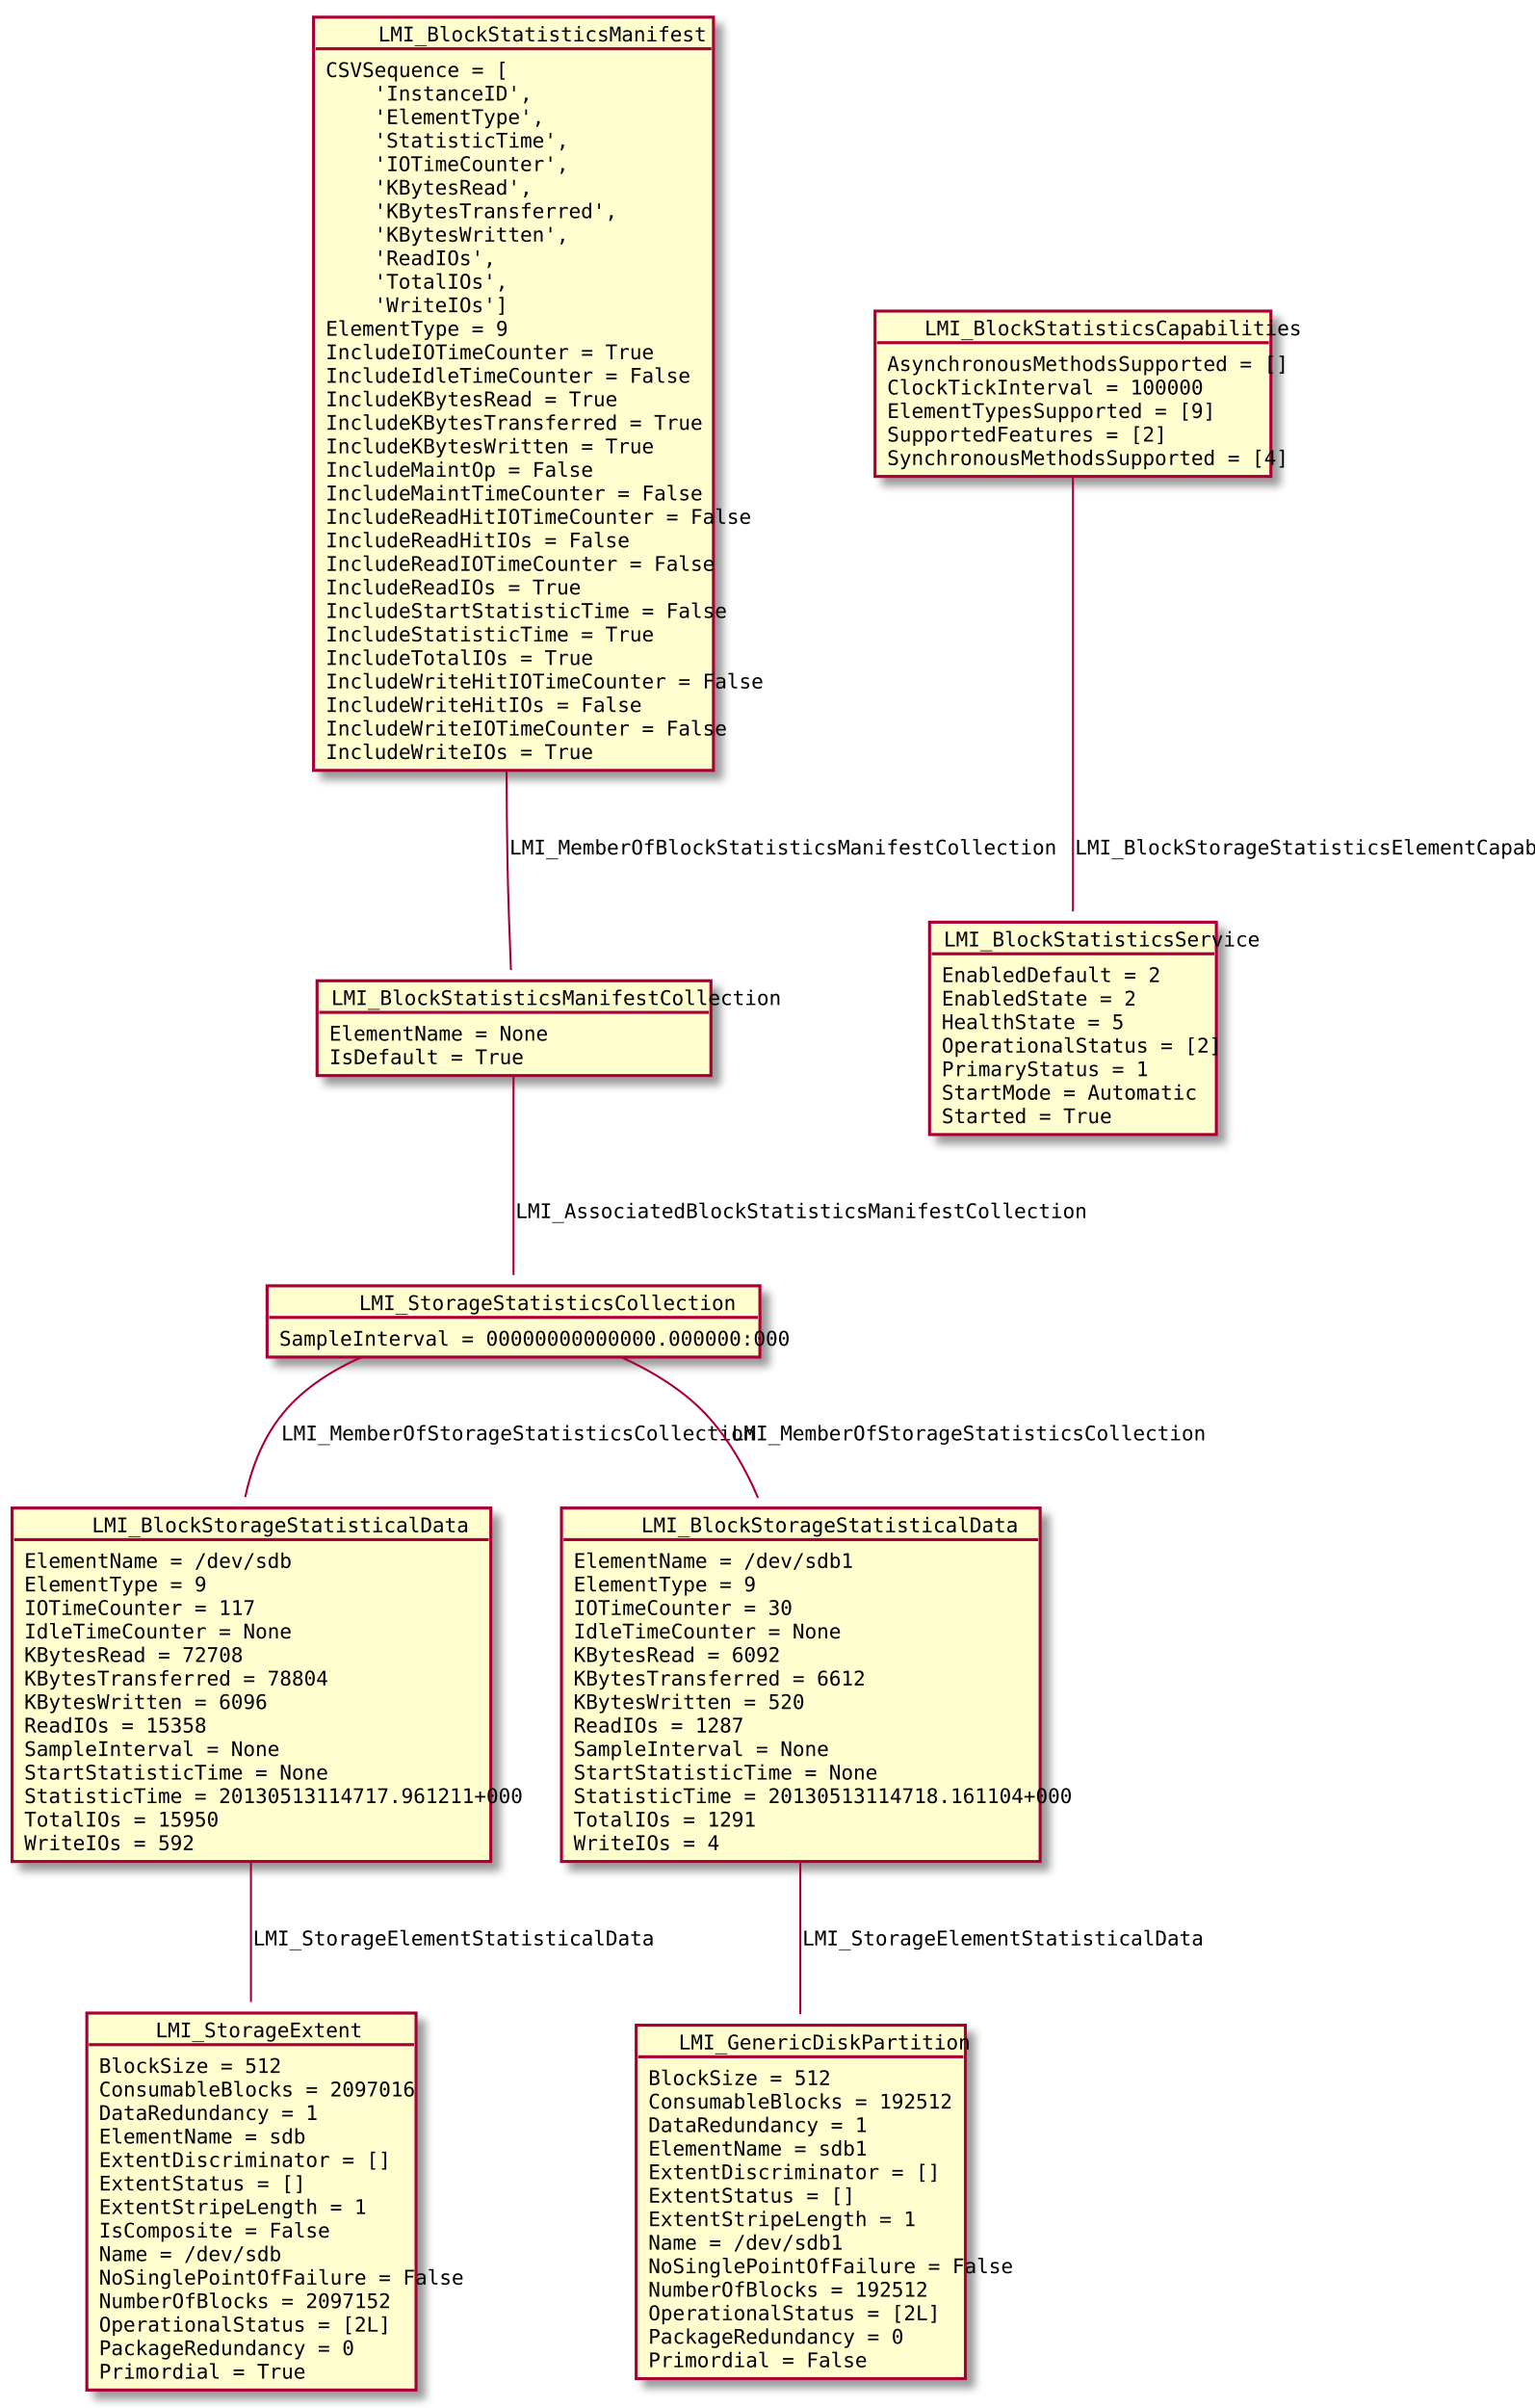
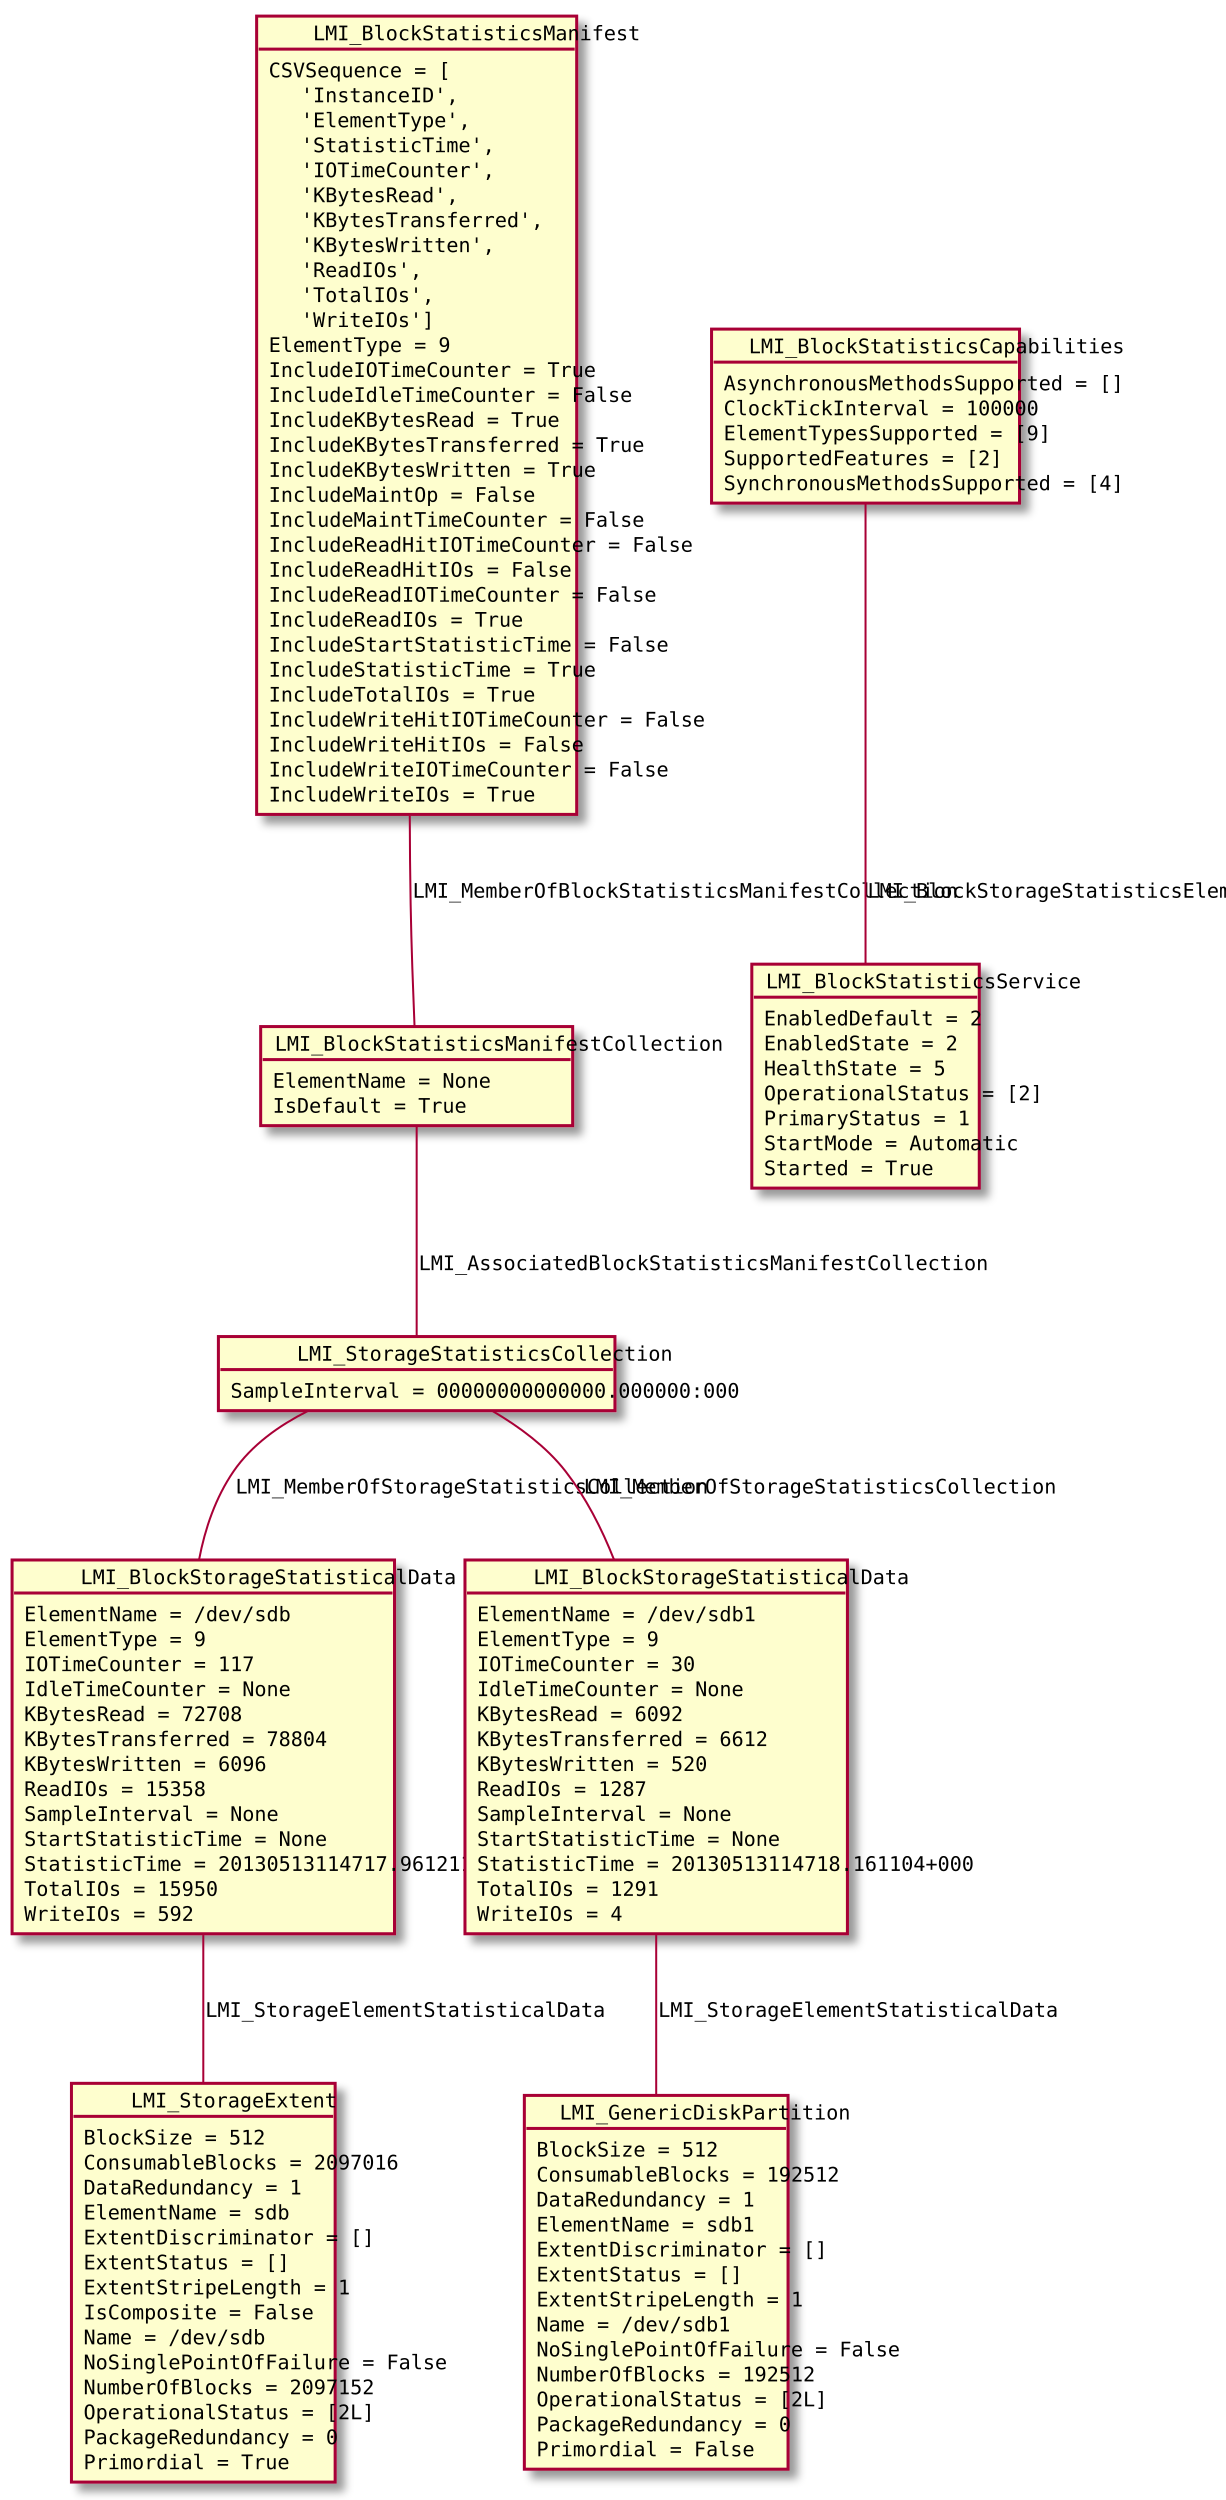
- <svg xmlns="http://www.w3.org/2000/svg" height="1192pt" style="width:760px;height:1192px;" version="1.1" viewBox="0 0 760 1192" width="760pt">
+ <svg xmlns="http://www.w3.org/2000/svg" height="1242pt" style="width:609px;height:1242px;" version="1.1" viewBox="0 0 609 1242" width="609pt">
  <defs>
    <filter height="300%" id="f1" width="300%" x="-1" y="-1">
-       <feGaussianBlur result="blurOut" stdDeviation="2" />
+       <feGaussianBlur result="blurOut" stdDeviation="2.0" />
      <feColorMatrix in="blurOut" result="blurOut2" type="matrix" values="0 0 0 0 0 0 0 0 0 0 0 0 0 0 0 0 0 0 .4 0" />
-       <feOffset dx="4" dy="4" in="blurOut2" result="blurOut3" />
+       <feOffset dx="4.0" dy="4.0" in="blurOut2" result="blurOut3" />
      <feBlend in="SourceGraphic" in2="blurOut3" mode="normal" />
    </filter>
  </defs>
  <g>
-     <rect fill="#FEFECE" filter="url(#f1)" height="372.859" style="stroke: #A80036; stroke-width: 1.5;" width="198" x="155.25" y="8.5" />
-     <text fill="#000000" font-family="Monospace" font-size="10" lengthAdjust="spacingAndGlyphs" textLength="134" x="187.25" y="20.5">LMI_BlockStatisticsManifest</text>
-     <line style="stroke: #A80036; stroke-width: 1.5;" x1="156.25" x2="352.25" y1="24.141" y2="24.141" />
-     <text fill="#000000" font-family="Monospace" font-size="10" lengthAdjust="spacingAndGlyphs" textLength="88" x="161.25" y="38.141">CSVSequence = [</text>
-     <text fill="#000000" font-family="Monospace" font-size="10" lengthAdjust="spacingAndGlyphs" textLength="61" x="185.25" y="49.781">'InstanceID',</text>
-     <text fill="#000000" font-family="Monospace" font-size="10" lengthAdjust="spacingAndGlyphs" textLength="73" x="185.25" y="61.422">'ElementType',</text>
-     <text fill="#000000" font-family="Monospace" font-size="10" lengthAdjust="spacingAndGlyphs" textLength="71" x="185.25" y="73.062">'StatisticTime',</text>
-     <text fill="#000000" font-family="Monospace" font-size="10" lengthAdjust="spacingAndGlyphs" textLength="83" x="185.25" y="84.703">'IOTimeCounter',</text>
-     <text fill="#000000" font-family="Monospace" font-size="10" lengthAdjust="spacingAndGlyphs" textLength="69" x="185.25" y="96.344">'KBytesRead',</text>
-     <text fill="#000000" font-family="Monospace" font-size="10" lengthAdjust="spacingAndGlyphs" textLength="100" x="185.25" y="107.984">'KBytesTransferred',</text>
-     <text fill="#000000" font-family="Monospace" font-size="10" lengthAdjust="spacingAndGlyphs" textLength="79" x="185.25" y="119.625">'KBytesWritten',</text>
-     <text fill="#000000" font-family="Monospace" font-size="10" lengthAdjust="spacingAndGlyphs" textLength="50" x="185.25" y="131.266">'ReadIOs',</text>
-     <text fill="#000000" font-family="Monospace" font-size="10" lengthAdjust="spacingAndGlyphs" textLength="48" x="185.25" y="142.906">'TotalIOs',</text>
-     <text fill="#000000" font-family="Monospace" font-size="10" lengthAdjust="spacingAndGlyphs" textLength="51" x="185.25" y="154.547">'WriteIOs']</text>
-     <text fill="#000000" font-family="Monospace" font-size="10" lengthAdjust="spacingAndGlyphs" textLength="84" x="161.25" y="166.188">ElementType = 9</text>
-     <text fill="#000000" font-family="Monospace" font-size="10" lengthAdjust="spacingAndGlyphs" textLength="143" x="161.25" y="177.828">IncludeIOTimeCounter = True</text>
-     <text fill="#000000" font-family="Monospace" font-size="10" lengthAdjust="spacingAndGlyphs" textLength="153" x="161.25" y="189.469">IncludeIdleTimeCounter = False</text>
-     <text fill="#000000" font-family="Monospace" font-size="10" lengthAdjust="spacingAndGlyphs" textLength="129" x="161.25" y="201.109">IncludeKBytesRead = True</text>
-     <text fill="#000000" font-family="Monospace" font-size="10" lengthAdjust="spacingAndGlyphs" textLength="160" x="161.25" y="212.75">IncludeKBytesTransferred = True</text>
-     <text fill="#000000" font-family="Monospace" font-size="10" lengthAdjust="spacingAndGlyphs" textLength="139" x="161.25" y="224.391">IncludeKBytesWritten = True</text>
-     <text fill="#000000" font-family="Monospace" font-size="10" lengthAdjust="spacingAndGlyphs" textLength="114" x="161.25" y="236.031">IncludeMaintOp = False</text>
-     <text fill="#000000" font-family="Monospace" font-size="10" lengthAdjust="spacingAndGlyphs" textLength="163" x="161.25" y="247.672">IncludeMaintTimeCounter = False</text>
-     <text fill="#000000" font-family="Monospace" font-size="10" lengthAdjust="spacingAndGlyphs" textLength="186" x="161.25" y="259.312">IncludeReadHitIOTimeCounter = False</text>
-     <text fill="#000000" font-family="Monospace" font-size="10" lengthAdjust="spacingAndGlyphs" textLength="128" x="161.25" y="270.953">IncludeReadHitIOs = False</text>
-     <text fill="#000000" font-family="Monospace" font-size="10" lengthAdjust="spacingAndGlyphs" textLength="172" x="161.25" y="282.594">IncludeReadIOTimeCounter = False</text>
-     <text fill="#000000" font-family="Monospace" font-size="10" lengthAdjust="spacingAndGlyphs" textLength="110" x="161.25" y="294.234">IncludeReadIOs = True</text>
-     <text fill="#000000" font-family="Monospace" font-size="10" lengthAdjust="spacingAndGlyphs" textLength="160" x="161.25" y="305.875">IncludeStartStatisticTime = False</text>
-     <text fill="#000000" font-family="Monospace" font-size="10" lengthAdjust="spacingAndGlyphs" textLength="131" x="161.25" y="317.516">IncludeStatisticTime = True</text>
-     <text fill="#000000" font-family="Monospace" font-size="10" lengthAdjust="spacingAndGlyphs" textLength="108" x="161.25" y="329.156">IncludeTotalIOs = True</text>
-     <text fill="#000000" font-family="Monospace" font-size="10" lengthAdjust="spacingAndGlyphs" textLength="186" x="161.25" y="340.797">IncludeWriteHitIOTimeCounter = False</text>
-     <text fill="#000000" font-family="Monospace" font-size="10" lengthAdjust="spacingAndGlyphs" textLength="128" x="161.25" y="352.438">IncludeWriteHitIOs = False</text>
-     <text fill="#000000" font-family="Monospace" font-size="10" lengthAdjust="spacingAndGlyphs" textLength="172" x="161.25" y="364.078">IncludeWriteIOTimeCounter = False</text>
-     <text fill="#000000" font-family="Monospace" font-size="10" lengthAdjust="spacingAndGlyphs" textLength="110" x="161.25" y="375.719">IncludeWriteIOs = True</text>
-     <rect fill="#FEFECE" filter="url(#f1)" height="46.922" style="stroke: #A80036; stroke-width: 1.5;" width="195" x="157" y="485.5" />
-     <text fill="#000000" font-family="Monospace" font-size="10" lengthAdjust="spacingAndGlyphs" textLength="181" x="164" y="497.5">LMI_BlockStatisticsManifestCollection</text>
-     <line style="stroke: #A80036; stroke-width: 1.5;" x1="158" x2="351" y1="501.141" y2="501.141" />
-     <text fill="#000000" font-family="Monospace" font-size="10" lengthAdjust="spacingAndGlyphs" textLength="111" x="163" y="515.141">ElementName = None</text>
-     <text fill="#000000" font-family="Monospace" font-size="10" lengthAdjust="spacingAndGlyphs" textLength="79" x="163" y="526.781">IsDefault = True</text>
-     <rect fill="#FEFECE" filter="url(#f1)" height="174.969" style="stroke: #A80036; stroke-width: 1.5;" width="237" x="6" y="746.5" />
-     <text fill="#000000" font-family="Monospace" font-size="10" lengthAdjust="spacingAndGlyphs" textLength="158" x="45.5" y="758.5">LMI_BlockStorageStatisticalData</text>
-     <line style="stroke: #A80036; stroke-width: 1.5;" x1="7" x2="242" y1="762.141" y2="762.141" />
-     <text fill="#000000" font-family="Monospace" font-size="10" lengthAdjust="spacingAndGlyphs" textLength="126" x="12" y="776.141">ElementName = /dev/sdb</text>
-     <text fill="#000000" font-family="Monospace" font-size="10" lengthAdjust="spacingAndGlyphs" textLength="84" x="12" y="787.781">ElementType = 9</text>
-     <text fill="#000000" font-family="Monospace" font-size="10" lengthAdjust="spacingAndGlyphs" textLength="106" x="12" y="799.422">IOTimeCounter = 117</text>
-     <text fill="#000000" font-family="Monospace" font-size="10" lengthAdjust="spacingAndGlyphs" textLength="120" x="12" y="811.062">IdleTimeCounter = None</text>
-     <text fill="#000000" font-family="Monospace" font-size="10" lengthAdjust="spacingAndGlyphs" textLength="104" x="12" y="822.703">KBytesRead = 72708</text>
-     <text fill="#000000" font-family="Monospace" font-size="10" lengthAdjust="spacingAndGlyphs" textLength="135" x="12" y="834.344">KBytesTransferred = 78804</text>
-     <text fill="#000000" font-family="Monospace" font-size="10" lengthAdjust="spacingAndGlyphs" textLength="108" x="12" y="845.984">KBytesWritten = 6096</text>
-     <text fill="#000000" font-family="Monospace" font-size="10" lengthAdjust="spacingAndGlyphs" textLength="85" x="12" y="857.625">ReadIOs = 15358</text>
-     <text fill="#000000" font-family="Monospace" font-size="10" lengthAdjust="spacingAndGlyphs" textLength="114" x="12" y="869.266">SampleInterval = None</text>
-     <text fill="#000000" font-family="Monospace" font-size="10" lengthAdjust="spacingAndGlyphs" textLength="127" x="12" y="880.906">StartStatisticTime = None</text>
-     <text fill="#000000" font-family="Monospace" font-size="10" lengthAdjust="spacingAndGlyphs" textLength="225" x="12" y="892.547">StatisticTime = 20130513114717.961211+000</text>
-     <text fill="#000000" font-family="Monospace" font-size="10" lengthAdjust="spacingAndGlyphs" textLength="83" x="12" y="904.188">TotalIOs = 15950</text>
-     <text fill="#000000" font-family="Monospace" font-size="10" lengthAdjust="spacingAndGlyphs" textLength="73" x="12" y="915.828">WriteIOs = 592</text>
-     <rect fill="#FEFECE" filter="url(#f1)" height="174.969" style="stroke: #A80036; stroke-width: 1.5;" width="237" x="278" y="746.5" />
-     <text fill="#000000" font-family="Monospace" font-size="10" lengthAdjust="spacingAndGlyphs" textLength="158" x="317.5" y="758.5">LMI_BlockStorageStatisticalData</text>
-     <line style="stroke: #A80036; stroke-width: 1.5;" x1="279" x2="514" y1="762.141" y2="762.141" />
-     <text fill="#000000" font-family="Monospace" font-size="10" lengthAdjust="spacingAndGlyphs" textLength="132" x="284" y="776.141">ElementName = /dev/sdb1</text>
-     <text fill="#000000" font-family="Monospace" font-size="10" lengthAdjust="spacingAndGlyphs" textLength="84" x="284" y="787.781">ElementType = 9</text>
-     <text fill="#000000" font-family="Monospace" font-size="10" lengthAdjust="spacingAndGlyphs" textLength="100" x="284" y="799.422">IOTimeCounter = 30</text>
-     <text fill="#000000" font-family="Monospace" font-size="10" lengthAdjust="spacingAndGlyphs" textLength="120" x="284" y="811.062">IdleTimeCounter = None</text>
-     <text fill="#000000" font-family="Monospace" font-size="10" lengthAdjust="spacingAndGlyphs" textLength="98" x="284" y="822.703">KBytesRead = 6092</text>
-     <text fill="#000000" font-family="Monospace" font-size="10" lengthAdjust="spacingAndGlyphs" textLength="129" x="284" y="834.344">KBytesTransferred = 6612</text>
-     <text fill="#000000" font-family="Monospace" font-size="10" lengthAdjust="spacingAndGlyphs" textLength="102" x="284" y="845.984">KBytesWritten = 520</text>
-     <text fill="#000000" font-family="Monospace" font-size="10" lengthAdjust="spacingAndGlyphs" textLength="79" x="284" y="857.625">ReadIOs = 1287</text>
-     <text fill="#000000" font-family="Monospace" font-size="10" lengthAdjust="spacingAndGlyphs" textLength="114" x="284" y="869.266">SampleInterval = None</text>
-     <text fill="#000000" font-family="Monospace" font-size="10" lengthAdjust="spacingAndGlyphs" textLength="127" x="284" y="880.906">StartStatisticTime = None</text>
-     <text fill="#000000" font-family="Monospace" font-size="10" lengthAdjust="spacingAndGlyphs" textLength="225" x="284" y="892.547">StatisticTime = 20130513114718.161104+000</text>
-     <text fill="#000000" font-family="Monospace" font-size="10" lengthAdjust="spacingAndGlyphs" textLength="77" x="284" y="904.188">TotalIOs = 1291</text>
-     <text fill="#000000" font-family="Monospace" font-size="10" lengthAdjust="spacingAndGlyphs" textLength="61" x="284" y="915.828">WriteIOs = 4</text>
-     <rect fill="#FEFECE" filter="url(#f1)" height="174.969" style="stroke: #A80036; stroke-width: 1.5;" width="163" x="315" y="1002.5" />
-     <text fill="#000000" font-family="Monospace" font-size="10" lengthAdjust="spacingAndGlyphs" textLength="121" x="336" y="1014.5">LMI_GenericDiskPartition</text>
-     <line style="stroke: #A80036; stroke-width: 1.5;" x1="316" x2="477" y1="1018.141" y2="1018.141" />
-     <text fill="#000000" font-family="Monospace" font-size="10" lengthAdjust="spacingAndGlyphs" textLength="77" x="321" y="1032.141">BlockSize = 512</text>
-     <text fill="#000000" font-family="Monospace" font-size="10" lengthAdjust="spacingAndGlyphs" textLength="141" x="321" y="1043.781">ConsumableBlocks = 192512</text>
-     <text fill="#000000" font-family="Monospace" font-size="10" lengthAdjust="spacingAndGlyphs" textLength="104" x="321" y="1055.422">DataRedundancy = 1</text>
-     <text fill="#000000" font-family="Monospace" font-size="10" lengthAdjust="spacingAndGlyphs" textLength="108" x="321" y="1067.062">ElementName = sdb1</text>
-     <text fill="#000000" font-family="Monospace" font-size="10" lengthAdjust="spacingAndGlyphs" textLength="119" x="321" y="1078.703">ExtentDiscriminator = []</text>
-     <text fill="#000000" font-family="Monospace" font-size="10" lengthAdjust="spacingAndGlyphs" textLength="87" x="321" y="1090.344">ExtentStatus = []</text>
-     <text fill="#000000" font-family="Monospace" font-size="10" lengthAdjust="spacingAndGlyphs" textLength="116" x="321" y="1101.984">ExtentStripeLength = 1</text>
-     <text fill="#000000" font-family="Monospace" font-size="10" lengthAdjust="spacingAndGlyphs" textLength="91" x="321" y="1113.625">Name = /dev/sdb1</text>
-     <text fill="#000000" font-family="Monospace" font-size="10" lengthAdjust="spacingAndGlyphs" textLength="151" x="321" y="1125.266">NoSinglePointOfFailure = False</text>
-     <text fill="#000000" font-family="Monospace" font-size="10" lengthAdjust="spacingAndGlyphs" textLength="132" x="321" y="1136.906">NumberOfBlocks = 192512</text>
-     <text fill="#000000" font-family="Monospace" font-size="10" lengthAdjust="spacingAndGlyphs" textLength="122" x="321" y="1148.547">OperationalStatus = [2L]</text>
-     <text fill="#000000" font-family="Monospace" font-size="10" lengthAdjust="spacingAndGlyphs" textLength="121" x="321" y="1160.188">PackageRedundancy = 0</text>
-     <text fill="#000000" font-family="Monospace" font-size="10" lengthAdjust="spacingAndGlyphs" textLength="88" x="321" y="1171.828">Primordial = False</text>
-     <rect fill="#FEFECE" filter="url(#f1)" height="186.609" style="stroke: #A80036; stroke-width: 1.5;" width="163" x="43" y="996.5" />
-     <text fill="#000000" font-family="Monospace" font-size="10" lengthAdjust="spacingAndGlyphs" textLength="95" x="77" y="1008.5">LMI_StorageExtent</text>
-     <line style="stroke: #A80036; stroke-width: 1.5;" x1="44" x2="205" y1="1012.141" y2="1012.141" />
-     <text fill="#000000" font-family="Monospace" font-size="10" lengthAdjust="spacingAndGlyphs" textLength="77" x="49" y="1026.141">BlockSize = 512</text>
-     <text fill="#000000" font-family="Monospace" font-size="10" lengthAdjust="spacingAndGlyphs" textLength="147" x="49" y="1037.781">ConsumableBlocks = 2097016</text>
-     <text fill="#000000" font-family="Monospace" font-size="10" lengthAdjust="spacingAndGlyphs" textLength="104" x="49" y="1049.422">DataRedundancy = 1</text>
-     <text fill="#000000" font-family="Monospace" font-size="10" lengthAdjust="spacingAndGlyphs" textLength="102" x="49" y="1061.062">ElementName = sdb</text>
-     <text fill="#000000" font-family="Monospace" font-size="10" lengthAdjust="spacingAndGlyphs" textLength="119" x="49" y="1072.703">ExtentDiscriminator = []</text>
-     <text fill="#000000" font-family="Monospace" font-size="10" lengthAdjust="spacingAndGlyphs" textLength="87" x="49" y="1084.344">ExtentStatus = []</text>
-     <text fill="#000000" font-family="Monospace" font-size="10" lengthAdjust="spacingAndGlyphs" textLength="116" x="49" y="1095.984">ExtentStripeLength = 1</text>
-     <text fill="#000000" font-family="Monospace" font-size="10" lengthAdjust="spacingAndGlyphs" textLength="100" x="49" y="1107.625">IsComposite = False</text>
-     <text fill="#000000" font-family="Monospace" font-size="10" lengthAdjust="spacingAndGlyphs" textLength="85" x="49" y="1119.266">Name = /dev/sdb</text>
-     <text fill="#000000" font-family="Monospace" font-size="10" lengthAdjust="spacingAndGlyphs" textLength="151" x="49" y="1130.906">NoSinglePointOfFailure = False</text>
-     <text fill="#000000" font-family="Monospace" font-size="10" lengthAdjust="spacingAndGlyphs" textLength="138" x="49" y="1142.547">NumberOfBlocks = 2097152</text>
-     <text fill="#000000" font-family="Monospace" font-size="10" lengthAdjust="spacingAndGlyphs" textLength="122" x="49" y="1154.188">OperationalStatus = [2L]</text>
-     <text fill="#000000" font-family="Monospace" font-size="10" lengthAdjust="spacingAndGlyphs" textLength="121" x="49" y="1165.828">PackageRedundancy = 0</text>
-     <text fill="#000000" font-family="Monospace" font-size="10" lengthAdjust="spacingAndGlyphs" textLength="84" x="49" y="1177.469">Primordial = True</text>
-     <rect fill="#FEFECE" filter="url(#f1)" height="35.281" style="stroke: #A80036; stroke-width: 1.5;" width="244" x="132.25" y="636.5" />
-     <text fill="#000000" font-family="Monospace" font-size="10" lengthAdjust="spacingAndGlyphs" textLength="153" x="177.75" y="648.5">LMI_StorageStatisticsCollection</text>
-     <line style="stroke: #A80036; stroke-width: 1.5;" x1="133.25" x2="375.25" y1="652.141" y2="652.141" />
-     <text fill="#000000" font-family="Monospace" font-size="10" lengthAdjust="spacingAndGlyphs" textLength="232" x="138.25" y="666.141">SampleInterval = 00000000000000.000000:000</text>
-     <rect fill="#FEFECE" filter="url(#f1)" height="81.844" style="stroke: #A80036; stroke-width: 1.5;" width="196" x="433.25" y="154" />
-     <text fill="#000000" font-family="Monospace" font-size="10" lengthAdjust="spacingAndGlyphs" textLength="147" x="457.75" y="166">LMI_BlockStatisticsCapabilities</text>
-     <line style="stroke: #A80036; stroke-width: 1.5;" x1="434.25" x2="628.25" y1="169.641" y2="169.641" />
-     <text fill="#000000" font-family="Monospace" font-size="10" lengthAdjust="spacingAndGlyphs" textLength="183" x="439.25" y="183.641">AsynchronousMethodsSupported = []</text>
-     <text fill="#000000" font-family="Monospace" font-size="10" lengthAdjust="spacingAndGlyphs" textLength="130" x="439.25" y="195.281">ClockTickInterval = 100000</text>
-     <text fill="#000000" font-family="Monospace" font-size="10" lengthAdjust="spacingAndGlyphs" textLength="148" x="439.25" y="206.922">ElementTypesSupported = [9]</text>
-     <text fill="#000000" font-family="Monospace" font-size="10" lengthAdjust="spacingAndGlyphs" textLength="122" x="439.25" y="218.562">SupportedFeatures = [2]</text>
-     <text fill="#000000" font-family="Monospace" font-size="10" lengthAdjust="spacingAndGlyphs" textLength="184" x="439.25" y="230.203">SynchronousMethodsSupported = [4]</text>
-     <rect fill="#FEFECE" filter="url(#f1)" height="105.125" style="stroke: #A80036; stroke-width: 1.5;" width="142" x="460.25" y="456.5" />
-     <text fill="#000000" font-family="Monospace" font-size="10" lengthAdjust="spacingAndGlyphs" textLength="128" x="467.25" y="468.5">LMI_BlockStatisticsService</text>
-     <line style="stroke: #A80036; stroke-width: 1.5;" x1="461.25" x2="601.25" y1="472.141" y2="472.141" />
-     <text fill="#000000" font-family="Monospace" font-size="10" lengthAdjust="spacingAndGlyphs" textLength="95" x="466.25" y="486.141">EnabledDefault = 2</text>
-     <text fill="#000000" font-family="Monospace" font-size="10" lengthAdjust="spacingAndGlyphs" textLength="86" x="466.25" y="497.781">EnabledState = 2</text>
-     <text fill="#000000" font-family="Monospace" font-size="10" lengthAdjust="spacingAndGlyphs" textLength="79" x="466.25" y="509.422">HealthState = 5</text>
-     <text fill="#000000" font-family="Monospace" font-size="10" lengthAdjust="spacingAndGlyphs" textLength="116" x="466.25" y="521.062">OperationalStatus = [2]</text>
-     <text fill="#000000" font-family="Monospace" font-size="10" lengthAdjust="spacingAndGlyphs" textLength="91" x="466.25" y="532.703">PrimaryStatus = 1</text>
-     <text fill="#000000" font-family="Monospace" font-size="10" lengthAdjust="spacingAndGlyphs" textLength="116" x="466.25" y="544.344">StartMode = Automatic</text>
-     <text fill="#000000" font-family="Monospace" font-size="10" lengthAdjust="spacingAndGlyphs" textLength="72" x="466.25" y="555.984">Started = True</text>
-     <path d="M254.25,532.659 C254.25,559.681 254.25,604.533 254.25,631.18 " fill="none" style="stroke: #A80036; stroke-width: 1.0;" />
-     <text fill="#000000" font-family="Monospace" font-size="10" lengthAdjust="spacingAndGlyphs" textLength="233" x="255.25" y="603">LMI_AssociatedBlockStatisticsManifestCollection</text>
-     <path d="M250.829,381.788 C250.858,396.747 250.987,411.626 251.25,426 C251.58,444.043 252.318,464.309 252.979,480.179 " fill="none" style="stroke: #A80036; stroke-width: 1.0;" />
-     <text fill="#000000" font-family="Monospace" font-size="10" lengthAdjust="spacingAndGlyphs" textLength="234" x="252.25" y="423">LMI_MemberOfBlockStatisticsManifestCollection</text>
-     <path d="M179.696,671.549 C163.78,678.449 148.651,688.208 138.25,702 C129.664,713.385 124.43,726.994 121.424,741.069 " fill="none" style="stroke: #A80036; stroke-width: 1.0;" />
-     <text fill="#000000" font-family="Monospace" font-size="10" lengthAdjust="spacingAndGlyphs" textLength="206" x="139.25" y="713">LMI_MemberOfStorageStatisticsCollection</text>
-     <path d="M307.098,671.601 C323.06,678.794 339.458,688.696 351.25,702 C361.353,713.398 369.212,727.176 375.318,741.457 " fill="none" style="stroke: #A80036; stroke-width: 1.0;" />
-     <text fill="#000000" font-family="Monospace" font-size="10" lengthAdjust="spacingAndGlyphs" textLength="206" x="362.25" y="713">LMI_MemberOfStorageStatisticsCollection</text>
-     <path d="M124.25,921.702 C124.25,944.015 124.25,968.179 124.25,991.02 " fill="none" style="stroke: #A80036; stroke-width: 1.0;" />
-     <text fill="#000000" font-family="Monospace" font-size="10" lengthAdjust="spacingAndGlyphs" textLength="174" x="125.25" y="963">LMI_StorageElementStatisticalData</text>
-     <path d="M396.25,921.702 C396.25,945.987 396.25,972.465 396.25,997.043 " fill="none" style="stroke: #A80036; stroke-width: 1.0;" />
-     <text fill="#000000" font-family="Monospace" font-size="10" lengthAdjust="spacingAndGlyphs" textLength="174" x="397.25" y="963">LMI_StorageElementStatisticalData</text>
-     <path d="M531.25,236.15 C531.25,290.818 531.25,388.971 531.25,451.177 " fill="none" style="stroke: #A80036; stroke-width: 1.0;" />
-     <text fill="#000000" font-family="Monospace" font-size="10" lengthAdjust="spacingAndGlyphs" textLength="227" x="532.25" y="423">LMI_BlockStorageStatisticsElementCapabilities</text>
+     <rect fill="#FEFECE" filter="url(#f1)" height="396.594" style="stroke: #A80036; stroke-width: 1.5;" width="159" x="127.5" y="8" />
+     <text fill="#000000" font-family="Monospace" font-size="10" lengthAdjust="spacingAndGlyphs" textLength="103" x="155.5" y="20">LMI_BlockStatisticsManifest</text>
+     <line style="stroke: #A80036; stroke-width: 1.5;" x1="128.5" x2="285.5" y1="24.406" y2="24.406" />
+     <text fill="#000000" font-family="Monospace" font-size="10" lengthAdjust="spacingAndGlyphs" textLength="66" x="133.5" y="38.406">CSVSequence = [</text>
+     <text fill="#000000" font-family="Monospace" font-size="10" lengthAdjust="spacingAndGlyphs" textLength="46" x="149.5" y="50.812">'InstanceID',</text>
+     <text fill="#000000" font-family="Monospace" font-size="10" lengthAdjust="spacingAndGlyphs" textLength="56" x="149.5" y="63.219">'ElementType',</text>
+     <text fill="#000000" font-family="Monospace" font-size="10" lengthAdjust="spacingAndGlyphs" textLength="53" x="149.5" y="75.625">'StatisticTime',</text>
+     <text fill="#000000" font-family="Monospace" font-size="10" lengthAdjust="spacingAndGlyphs" textLength="64" x="149.5" y="88.031">'IOTimeCounter',</text>
+     <text fill="#000000" font-family="Monospace" font-size="10" lengthAdjust="spacingAndGlyphs" textLength="52" x="149.5" y="100.438">'KBytesRead',</text>
+     <text fill="#000000" font-family="Monospace" font-size="10" lengthAdjust="spacingAndGlyphs" textLength="76" x="149.5" y="112.844">'KBytesTransferred',</text>
+     <text fill="#000000" font-family="Monospace" font-size="10" lengthAdjust="spacingAndGlyphs" textLength="58" x="149.5" y="125.25">'KBytesWritten',</text>
+     <text fill="#000000" font-family="Monospace" font-size="10" lengthAdjust="spacingAndGlyphs" textLength="39" x="149.5" y="137.656">'ReadIOs',</text>
+     <text fill="#000000" font-family="Monospace" font-size="10" lengthAdjust="spacingAndGlyphs" textLength="37" x="149.5" y="150.062">'TotalIOs',</text>
+     <text fill="#000000" font-family="Monospace" font-size="10" lengthAdjust="spacingAndGlyphs" textLength="38" x="149.5" y="162.469">'WriteIOs']</text>
+     <text fill="#000000" font-family="Monospace" font-size="10" lengthAdjust="spacingAndGlyphs" textLength="64" x="133.5" y="174.875">ElementType = 9</text>
+     <text fill="#000000" font-family="Monospace" font-size="10" lengthAdjust="spacingAndGlyphs" textLength="113" x="133.5" y="187.281">IncludeIOTimeCounter = True</text>
+     <text fill="#000000" font-family="Monospace" font-size="10" lengthAdjust="spacingAndGlyphs" textLength="122" x="133.5" y="199.688">IncludeIdleTimeCounter = False</text>
+     <text fill="#000000" font-family="Monospace" font-size="10" lengthAdjust="spacingAndGlyphs" textLength="101" x="133.5" y="212.094">IncludeKBytesRead = True</text>
+     <text fill="#000000" font-family="Monospace" font-size="10" lengthAdjust="spacingAndGlyphs" textLength="125" x="133.5" y="224.5">IncludeKBytesTransferred = True</text>
+     <text fill="#000000" font-family="Monospace" font-size="10" lengthAdjust="spacingAndGlyphs" textLength="107" x="133.5" y="236.906">IncludeKBytesWritten = True</text>
+     <text fill="#000000" font-family="Monospace" font-size="10" lengthAdjust="spacingAndGlyphs" textLength="90" x="133.5" y="249.312">IncludeMaintOp = False</text>
+     <text fill="#000000" font-family="Monospace" font-size="10" lengthAdjust="spacingAndGlyphs" textLength="129" x="133.5" y="261.719">IncludeMaintTimeCounter = False</text>
+     <text fill="#000000" font-family="Monospace" font-size="10" lengthAdjust="spacingAndGlyphs" textLength="147" x="133.5" y="274.125">IncludeReadHitIOTimeCounter = False</text>
+     <text fill="#000000" font-family="Monospace" font-size="10" lengthAdjust="spacingAndGlyphs" textLength="101" x="133.5" y="286.531">IncludeReadHitIOs = False</text>
+     <text fill="#000000" font-family="Monospace" font-size="10" lengthAdjust="spacingAndGlyphs" textLength="137" x="133.5" y="298.938">IncludeReadIOTimeCounter = False</text>
+     <text fill="#000000" font-family="Monospace" font-size="10" lengthAdjust="spacingAndGlyphs" textLength="88" x="133.5" y="311.344">IncludeReadIOs = True</text>
+     <text fill="#000000" font-family="Monospace" font-size="10" lengthAdjust="spacingAndGlyphs" textLength="122" x="133.5" y="323.75">IncludeStartStatisticTime = False</text>
+     <text fill="#000000" font-family="Monospace" font-size="10" lengthAdjust="spacingAndGlyphs" textLength="102" x="133.5" y="336.156">IncludeStatisticTime = True</text>
+     <text fill="#000000" font-family="Monospace" font-size="10" lengthAdjust="spacingAndGlyphs" textLength="86" x="133.5" y="348.562">IncludeTotalIOs = True</text>
+     <text fill="#000000" font-family="Monospace" font-size="10" lengthAdjust="spacingAndGlyphs" textLength="146" x="133.5" y="360.969">IncludeWriteHitIOTimeCounter = False</text>
+     <text fill="#000000" font-family="Monospace" font-size="10" lengthAdjust="spacingAndGlyphs" textLength="100" x="133.5" y="373.375">IncludeWriteHitIOs = False</text>
+     <text fill="#000000" font-family="Monospace" font-size="10" lengthAdjust="spacingAndGlyphs" textLength="136" x="133.5" y="385.781">IncludeWriteIOTimeCounter = False</text>
+     <text fill="#000000" font-family="Monospace" font-size="10" lengthAdjust="spacingAndGlyphs" textLength="87" x="133.5" y="398.188">IncludeWriteIOs = True</text>
+     <rect fill="#FEFECE" filter="url(#f1)" height="49.219" style="stroke: #A80036; stroke-width: 1.5;" width="155" x="129.5" y="510" />
+     <text fill="#000000" font-family="Monospace" font-size="10" lengthAdjust="spacingAndGlyphs" textLength="141" x="136.5" y="522">LMI_BlockStatisticsManifestCollection</text>
+     <line style="stroke: #A80036; stroke-width: 1.5;" x1="130.5" x2="283.5" y1="526.406" y2="526.406" />
+     <text fill="#000000" font-family="Monospace" font-size="10" lengthAdjust="spacingAndGlyphs" textLength="84" x="135.5" y="540.406">ElementName = None</text>
+     <text fill="#000000" font-family="Monospace" font-size="10" lengthAdjust="spacingAndGlyphs" textLength="60" x="135.5" y="552.812">IsDefault = True</text>
+     <rect fill="#FEFECE" filter="url(#f1)" height="185.688" style="stroke: #A80036; stroke-width: 1.5;" width="190" x="6" y="775" />
+     <text fill="#000000" font-family="Monospace" font-size="10" lengthAdjust="spacingAndGlyphs" textLength="122" x="40" y="787">LMI_BlockStorageStatisticalData</text>
+     <line style="stroke: #A80036; stroke-width: 1.5;" x1="7" x2="195" y1="791.406" y2="791.406" />
+     <text fill="#000000" font-family="Monospace" font-size="10" lengthAdjust="spacingAndGlyphs" textLength="95" x="12" y="805.406">ElementName = /dev/sdb</text>
+     <text fill="#000000" font-family="Monospace" font-size="10" lengthAdjust="spacingAndGlyphs" textLength="64" x="12" y="817.812">ElementType = 9</text>
+     <text fill="#000000" font-family="Monospace" font-size="10" lengthAdjust="spacingAndGlyphs" textLength="82" x="12" y="830.219">IOTimeCounter = 117</text>
+     <text fill="#000000" font-family="Monospace" font-size="10" lengthAdjust="spacingAndGlyphs" textLength="94" x="12" y="842.625">IdleTimeCounter = None</text>
+     <text fill="#000000" font-family="Monospace" font-size="10" lengthAdjust="spacingAndGlyphs" textLength="80" x="12" y="855.031">KBytesRead = 72708</text>
+     <text fill="#000000" font-family="Monospace" font-size="10" lengthAdjust="spacingAndGlyphs" textLength="104" x="12" y="867.438">KBytesTransferred = 78804</text>
+     <text fill="#000000" font-family="Monospace" font-size="10" lengthAdjust="spacingAndGlyphs" textLength="81" x="12" y="879.844">KBytesWritten = 6096</text>
+     <text fill="#000000" font-family="Monospace" font-size="10" lengthAdjust="spacingAndGlyphs" textLength="67" x="12" y="892.25">ReadIOs = 15358</text>
+     <text fill="#000000" font-family="Monospace" font-size="10" lengthAdjust="spacingAndGlyphs" textLength="87" x="12" y="904.656">SampleInterval = None</text>
+     <text fill="#000000" font-family="Monospace" font-size="10" lengthAdjust="spacingAndGlyphs" textLength="94" x="12" y="917.062">StartStatisticTime = None</text>
+     <text fill="#000000" font-family="Monospace" font-size="10" lengthAdjust="spacingAndGlyphs" textLength="178" x="12" y="929.469">StatisticTime = 20130513114717.961211+000</text>
+     <text fill="#000000" font-family="Monospace" font-size="10" lengthAdjust="spacingAndGlyphs" textLength="65" x="12" y="941.875">TotalIOs = 15950</text>
+     <text fill="#000000" font-family="Monospace" font-size="10" lengthAdjust="spacingAndGlyphs" textLength="56" x="12" y="954.281">WriteIOs = 592</text>
+     <rect fill="#FEFECE" filter="url(#f1)" height="185.688" style="stroke: #A80036; stroke-width: 1.5;" width="190" x="231" y="775" />
+     <text fill="#000000" font-family="Monospace" font-size="10" lengthAdjust="spacingAndGlyphs" textLength="122" x="265" y="787">LMI_BlockStorageStatisticalData</text>
+     <line style="stroke: #A80036; stroke-width: 1.5;" x1="232" x2="420" y1="791.406" y2="791.406" />
+     <text fill="#000000" font-family="Monospace" font-size="10" lengthAdjust="spacingAndGlyphs" textLength="100" x="237" y="805.406">ElementName = /dev/sdb1</text>
+     <text fill="#000000" font-family="Monospace" font-size="10" lengthAdjust="spacingAndGlyphs" textLength="64" x="237" y="817.812">ElementType = 9</text>
+     <text fill="#000000" font-family="Monospace" font-size="10" lengthAdjust="spacingAndGlyphs" textLength="77" x="237" y="830.219">IOTimeCounter = 30</text>
+     <text fill="#000000" font-family="Monospace" font-size="10" lengthAdjust="spacingAndGlyphs" textLength="94" x="237" y="842.625">IdleTimeCounter = None</text>
+     <text fill="#000000" font-family="Monospace" font-size="10" lengthAdjust="spacingAndGlyphs" textLength="75" x="237" y="855.031">KBytesRead = 6092</text>
+     <text fill="#000000" font-family="Monospace" font-size="10" lengthAdjust="spacingAndGlyphs" textLength="99" x="237" y="867.438">KBytesTransferred = 6612</text>
+     <text fill="#000000" font-family="Monospace" font-size="10" lengthAdjust="spacingAndGlyphs" textLength="76" x="237" y="879.844">KBytesWritten = 520</text>
+     <text fill="#000000" font-family="Monospace" font-size="10" lengthAdjust="spacingAndGlyphs" textLength="62" x="237" y="892.25">ReadIOs = 1287</text>
+     <text fill="#000000" font-family="Monospace" font-size="10" lengthAdjust="spacingAndGlyphs" textLength="87" x="237" y="904.656">SampleInterval = None</text>
+     <text fill="#000000" font-family="Monospace" font-size="10" lengthAdjust="spacingAndGlyphs" textLength="94" x="237" y="917.062">StartStatisticTime = None</text>
+     <text fill="#000000" font-family="Monospace" font-size="10" lengthAdjust="spacingAndGlyphs" textLength="178" x="237" y="929.469">StatisticTime = 20130513114718.161104+000</text>
+     <text fill="#000000" font-family="Monospace" font-size="10" lengthAdjust="spacingAndGlyphs" textLength="60" x="237" y="941.875">TotalIOs = 1291</text>
+     <text fill="#000000" font-family="Monospace" font-size="10" lengthAdjust="spacingAndGlyphs" textLength="46" x="237" y="954.281">WriteIOs = 4</text>
+     <rect fill="#FEFECE" filter="url(#f1)" height="185.688" style="stroke: #A80036; stroke-width: 1.5;" width="131" x="260.5" y="1041" />
+     <text fill="#000000" font-family="Monospace" font-size="10" lengthAdjust="spacingAndGlyphs" textLength="96" x="278" y="1053">LMI_GenericDiskPartition</text>
+     <line style="stroke: #A80036; stroke-width: 1.5;" x1="261.5" x2="390.5" y1="1057.406" y2="1057.406" />
+     <text fill="#000000" font-family="Monospace" font-size="10" lengthAdjust="spacingAndGlyphs" textLength="60" x="266.5" y="1071.406">BlockSize = 512</text>
+     <text fill="#000000" font-family="Monospace" font-size="10" lengthAdjust="spacingAndGlyphs" textLength="112" x="266.5" y="1083.812">ConsumableBlocks = 192512</text>
+     <text fill="#000000" font-family="Monospace" font-size="10" lengthAdjust="spacingAndGlyphs" textLength="81" x="266.5" y="1096.219">DataRedundancy = 1</text>
+     <text fill="#000000" font-family="Monospace" font-size="10" lengthAdjust="spacingAndGlyphs" textLength="82" x="266.5" y="1108.625">ElementName = sdb1</text>
+     <text fill="#000000" font-family="Monospace" font-size="10" lengthAdjust="spacingAndGlyphs" textLength="86" x="266.5" y="1121.031">ExtentDiscriminator = []</text>
+     <text fill="#000000" font-family="Monospace" font-size="10" lengthAdjust="spacingAndGlyphs" textLength="59" x="266.5" y="1133.438">ExtentStatus = []</text>
+     <text fill="#000000" font-family="Monospace" font-size="10" lengthAdjust="spacingAndGlyphs" textLength="86" x="266.5" y="1145.844">ExtentStripeLength = 1</text>
+     <text fill="#000000" font-family="Monospace" font-size="10" lengthAdjust="spacingAndGlyphs" textLength="69" x="266.5" y="1158.25">Name = /dev/sdb1</text>
+     <text fill="#000000" font-family="Monospace" font-size="10" lengthAdjust="spacingAndGlyphs" textLength="119" x="266.5" y="1170.656">NoSinglePointOfFailure = False</text>
+     <text fill="#000000" font-family="Monospace" font-size="10" lengthAdjust="spacingAndGlyphs" textLength="102" x="266.5" y="1183.062">NumberOfBlocks = 192512</text>
+     <text fill="#000000" font-family="Monospace" font-size="10" lengthAdjust="spacingAndGlyphs" textLength="91" x="266.5" y="1195.469">OperationalStatus = [2L]</text>
+     <text fill="#000000" font-family="Monospace" font-size="10" lengthAdjust="spacingAndGlyphs" textLength="96" x="266.5" y="1207.875">PackageRedundancy = 0</text>
+     <text fill="#000000" font-family="Monospace" font-size="10" lengthAdjust="spacingAndGlyphs" textLength="69" x="266.5" y="1220.281">Primordial = False</text>
+     <rect fill="#FEFECE" filter="url(#f1)" height="198.094" style="stroke: #A80036; stroke-width: 1.5;" width="131" x="35.5" y="1035" />
+     <text fill="#000000" font-family="Monospace" font-size="10" lengthAdjust="spacingAndGlyphs" textLength="72" x="65" y="1047">LMI_StorageExtent</text>
+     <line style="stroke: #A80036; stroke-width: 1.5;" x1="36.5" x2="165.5" y1="1051.406" y2="1051.406" />
+     <text fill="#000000" font-family="Monospace" font-size="10" lengthAdjust="spacingAndGlyphs" textLength="60" x="41.5" y="1065.406">BlockSize = 512</text>
+     <text fill="#000000" font-family="Monospace" font-size="10" lengthAdjust="spacingAndGlyphs" textLength="117" x="41.5" y="1077.812">ConsumableBlocks = 2097016</text>
+     <text fill="#000000" font-family="Monospace" font-size="10" lengthAdjust="spacingAndGlyphs" textLength="81" x="41.5" y="1090.219">DataRedundancy = 1</text>
+     <text fill="#000000" font-family="Monospace" font-size="10" lengthAdjust="spacingAndGlyphs" textLength="77" x="41.5" y="1102.625">ElementName = sdb</text>
+     <text fill="#000000" font-family="Monospace" font-size="10" lengthAdjust="spacingAndGlyphs" textLength="86" x="41.5" y="1115.031">ExtentDiscriminator = []</text>
+     <text fill="#000000" font-family="Monospace" font-size="10" lengthAdjust="spacingAndGlyphs" textLength="59" x="41.5" y="1127.438">ExtentStatus = []</text>
+     <text fill="#000000" font-family="Monospace" font-size="10" lengthAdjust="spacingAndGlyphs" textLength="86" x="41.5" y="1139.844">ExtentStripeLength = 1</text>
+     <text fill="#000000" font-family="Monospace" font-size="10" lengthAdjust="spacingAndGlyphs" textLength="77" x="41.5" y="1152.25">IsComposite = False</text>
+     <text fill="#000000" font-family="Monospace" font-size="10" lengthAdjust="spacingAndGlyphs" textLength="64" x="41.5" y="1164.656">Name = /dev/sdb</text>
+     <text fill="#000000" font-family="Monospace" font-size="10" lengthAdjust="spacingAndGlyphs" textLength="119" x="41.5" y="1177.062">NoSinglePointOfFailure = False</text>
+     <text fill="#000000" font-family="Monospace" font-size="10" lengthAdjust="spacingAndGlyphs" textLength="107" x="41.5" y="1189.469">NumberOfBlocks = 2097152</text>
+     <text fill="#000000" font-family="Monospace" font-size="10" lengthAdjust="spacingAndGlyphs" textLength="91" x="41.5" y="1201.875">OperationalStatus = [2L]</text>
+     <text fill="#000000" font-family="Monospace" font-size="10" lengthAdjust="spacingAndGlyphs" textLength="96" x="41.5" y="1214.281">PackageRedundancy = 0</text>
+     <text fill="#000000" font-family="Monospace" font-size="10" lengthAdjust="spacingAndGlyphs" textLength="66" x="41.5" y="1226.688">Primordial = True</text>
+     <rect fill="#FEFECE" filter="url(#f1)" height="36.812" style="stroke: #A80036; stroke-width: 1.5;" width="197" x="108.5" y="664" />
+     <text fill="#000000" font-family="Monospace" font-size="10" lengthAdjust="spacingAndGlyphs" textLength="119" x="147.5" y="676">LMI_StorageStatisticsCollection</text>
+     <line style="stroke: #A80036; stroke-width: 1.5;" x1="109.5" x2="304.5" y1="680.406" y2="680.406" />
+     <text fill="#000000" font-family="Monospace" font-size="10" lengthAdjust="spacingAndGlyphs" textLength="185" x="114.5" y="694.406">SampleInterval = 00000000000000.000000:000</text>
+     <rect fill="#FEFECE" filter="url(#f1)" height="86.438" style="stroke: #A80036; stroke-width: 1.5;" width="153" x="353.5" y="163.5" />
+     <text fill="#000000" font-family="Monospace" font-size="10" lengthAdjust="spacingAndGlyphs" textLength="116" x="372" y="175.5">LMI_BlockStatisticsCapabilities</text>
+     <line style="stroke: #A80036; stroke-width: 1.5;" x1="354.5" x2="505.5" y1="179.906" y2="179.906" />
+     <text fill="#000000" font-family="Monospace" font-size="10" lengthAdjust="spacingAndGlyphs" textLength="140" x="359.5" y="193.906">AsynchronousMethodsSupported = []</text>
+     <text fill="#000000" font-family="Monospace" font-size="10" lengthAdjust="spacingAndGlyphs" textLength="103" x="359.5" y="206.312">ClockTickInterval = 100000</text>
+     <text fill="#000000" font-family="Monospace" font-size="10" lengthAdjust="spacingAndGlyphs" textLength="112" x="359.5" y="218.719">ElementTypesSupported = [9]</text>
+     <text fill="#000000" font-family="Monospace" font-size="10" lengthAdjust="spacingAndGlyphs" textLength="92" x="359.5" y="231.125">SupportedFeatures = [2]</text>
+     <text fill="#000000" font-family="Monospace" font-size="10" lengthAdjust="spacingAndGlyphs" textLength="141" x="359.5" y="243.531">SynchronousMethodsSupported = [4]</text>
+     <rect fill="#FEFECE" filter="url(#f1)" height="111.25" style="stroke: #A80036; stroke-width: 1.5;" width="113" x="373.5" y="479" />
+     <text fill="#000000" font-family="Monospace" font-size="10" lengthAdjust="spacingAndGlyphs" textLength="99" x="380.5" y="491">LMI_BlockStatisticsService</text>
+     <line style="stroke: #A80036; stroke-width: 1.5;" x1="374.5" x2="485.5" y1="495.406" y2="495.406" />
+     <text fill="#000000" font-family="Monospace" font-size="10" lengthAdjust="spacingAndGlyphs" textLength="73" x="379.5" y="509.406">EnabledDefault = 2</text>
+     <text fill="#000000" font-family="Monospace" font-size="10" lengthAdjust="spacingAndGlyphs" textLength="65" x="379.5" y="521.812">EnabledState = 2</text>
+     <text fill="#000000" font-family="Monospace" font-size="10" lengthAdjust="spacingAndGlyphs" textLength="58" x="379.5" y="534.219">HealthState = 5</text>
+     <text fill="#000000" font-family="Monospace" font-size="10" lengthAdjust="spacingAndGlyphs" textLength="86" x="379.5" y="546.625">OperationalStatus = [2]</text>
+     <text fill="#000000" font-family="Monospace" font-size="10" lengthAdjust="spacingAndGlyphs" textLength="66" x="379.5" y="559.031">PrimaryStatus = 1</text>
+     <text fill="#000000" font-family="Monospace" font-size="10" lengthAdjust="spacingAndGlyphs" textLength="85" x="379.5" y="571.438">StartMode = Automatic</text>
+     <text fill="#000000" font-family="Monospace" font-size="10" lengthAdjust="spacingAndGlyphs" textLength="54" x="379.5" y="583.844">Started = True</text>
+     <path d="M207,559.282 C207,588.533 207,637.517 207,663.708 " fill="none" style="stroke: #A80036; stroke-width: 1.0;" />
+     <text fill="#000000" font-family="Monospace" font-size="10" lengthAdjust="spacingAndGlyphs" textLength="182" x="208" y="631">LMI_AssociatedBlockStatisticsManifestCollection</text>
+     <path d="M203.574,405.194 C203.614,420.018 203.747,434.746 204,449 C204.365,469.548 205.228,492.893 205.935,509.831 " fill="none" style="stroke: #A80036; stroke-width: 1.0;" />
+     <text fill="#000000" font-family="Monospace" font-size="10" lengthAdjust="spacingAndGlyphs" textLength="181" x="205" y="446">LMI_MemberOfBlockStatisticsManifestCollection</text>
+     <path d="M152.778,701.054 C138.68,708.177 124.953,717.907 116,731 C107.15,743.941 101.867,759.249 98.899,774.844 " fill="none" style="stroke: #A80036; stroke-width: 1.0;" />
+     <text fill="#000000" font-family="Monospace" font-size="10" lengthAdjust="spacingAndGlyphs" textLength="159" x="117" y="742">LMI_MemberOfStorageStatisticsCollection</text>
+     <path d="M244.756,701.03 C257.768,708.657 271.455,718.697 281,731 C291.062,743.969 298.927,759.29 305.058,774.889 " fill="none" style="stroke: #A80036; stroke-width: 1.0;" />
+     <text fill="#000000" font-family="Monospace" font-size="10" lengthAdjust="spacingAndGlyphs" textLength="159" x="290" y="742">LMI_MemberOfStorageStatisticsCollection</text>
+     <path d="M101,961.334 C101,985.125 101,1010.811 101,1034.884 " fill="none" style="stroke: #A80036; stroke-width: 1.0;" />
+     <text fill="#000000" font-family="Monospace" font-size="10" lengthAdjust="spacingAndGlyphs" textLength="133" x="102" y="1002">LMI_StorageElementStatisticalData</text>
+     <path d="M326,961.334 C326,987.058 326,1014.997 326,1040.718 " fill="none" style="stroke: #A80036; stroke-width: 1.0;" />
+     <text fill="#000000" font-family="Monospace" font-size="10" lengthAdjust="spacingAndGlyphs" textLength="133" x="327" y="1002">LMI_StorageElementStatisticalData</text>
+     <path d="M430,249.785 C430,308.36 430,414.252 430,478.789 " fill="none" style="stroke: #A80036; stroke-width: 1.0;" />
+     <text fill="#000000" font-family="Monospace" font-size="10" lengthAdjust="spacingAndGlyphs" textLength="177" x="431" y="446">LMI_BlockStorageStatisticsElementCapabilities</text>
  </g>
</svg>
